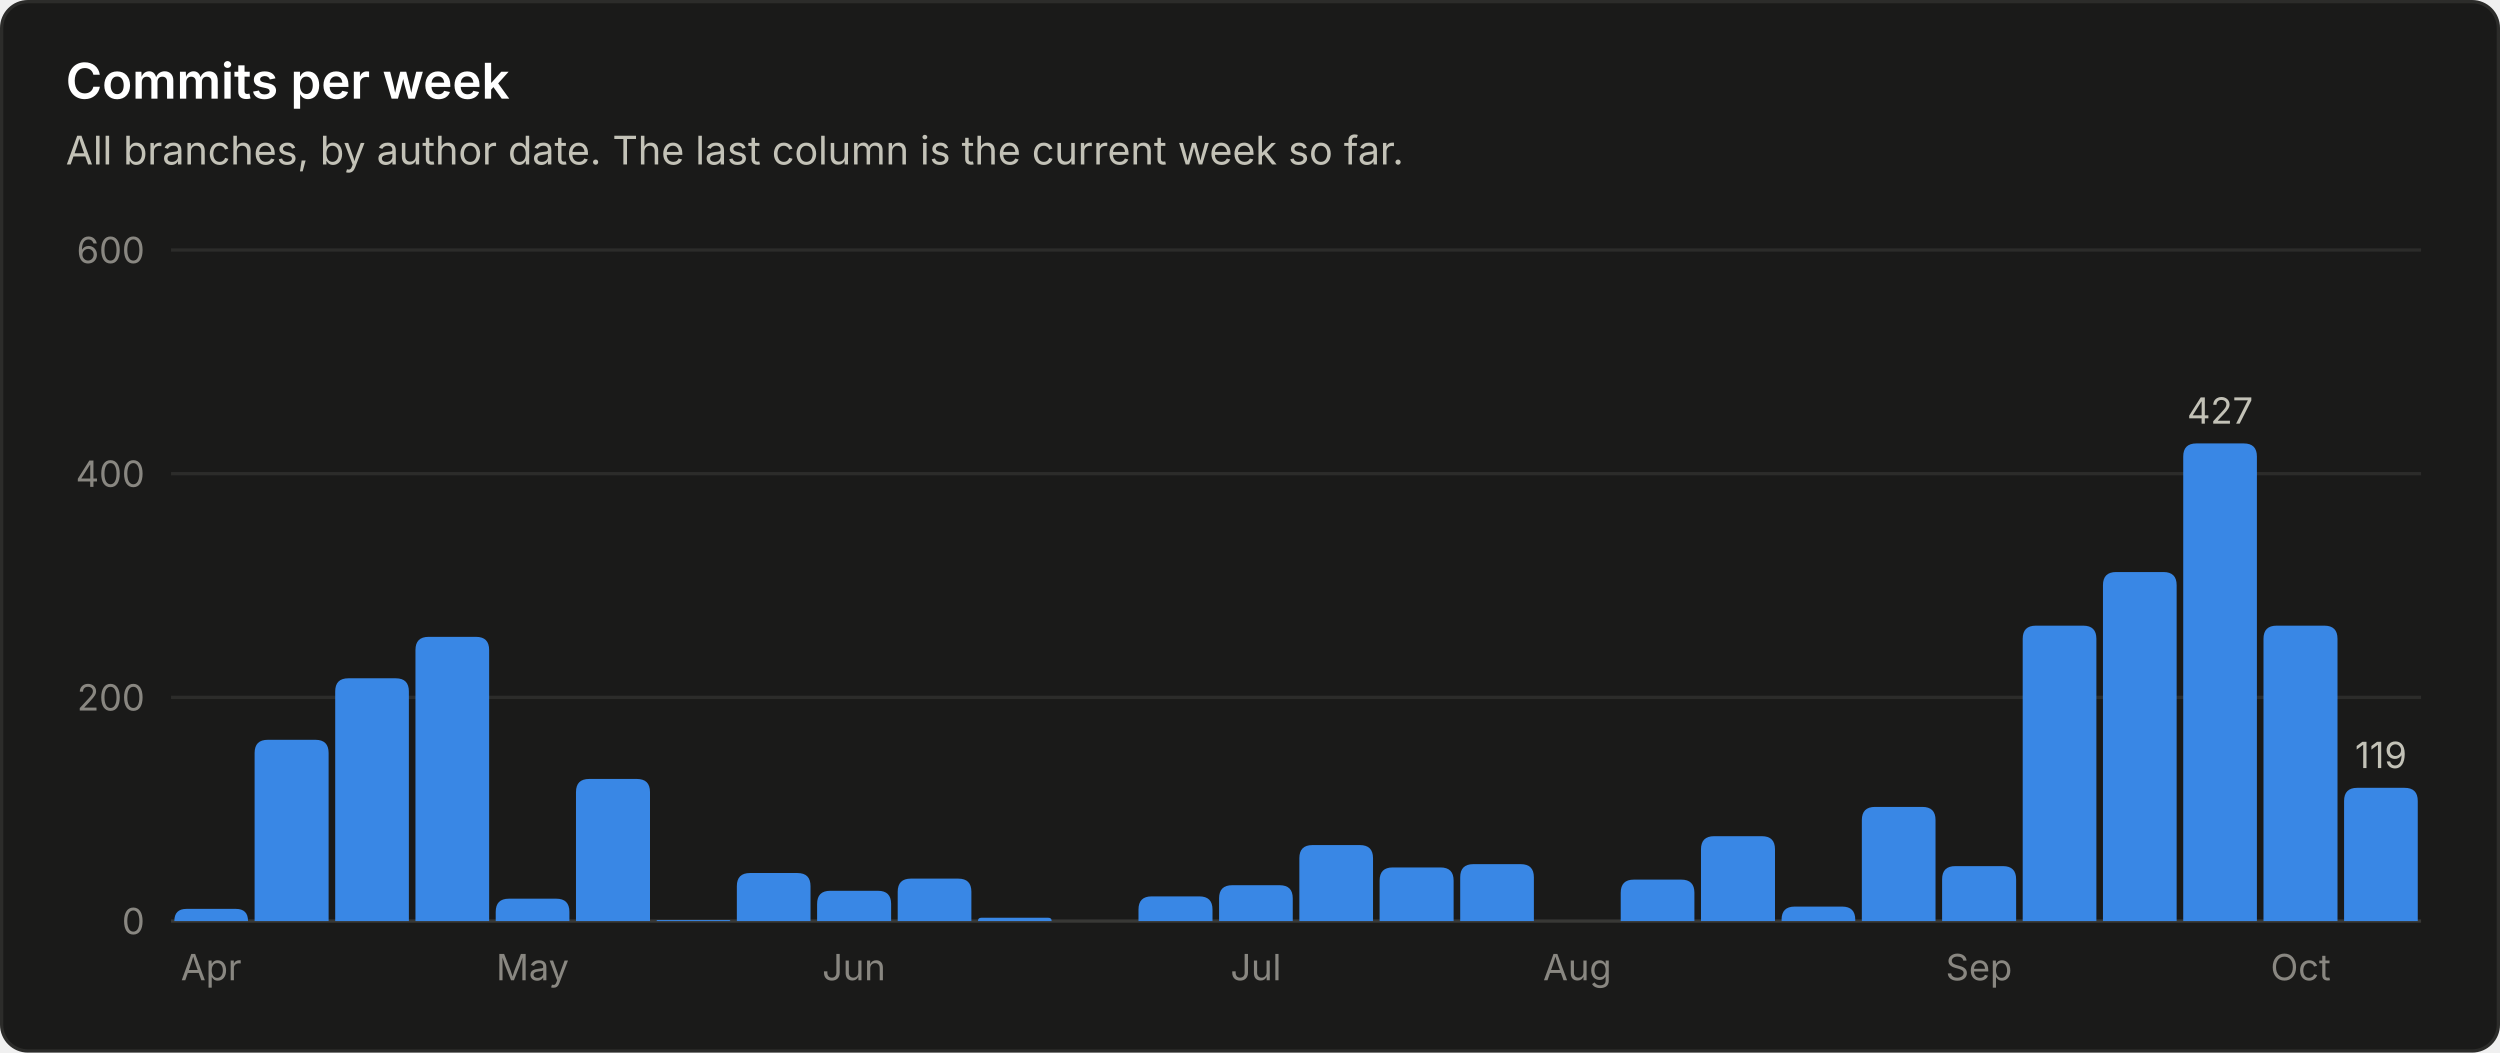
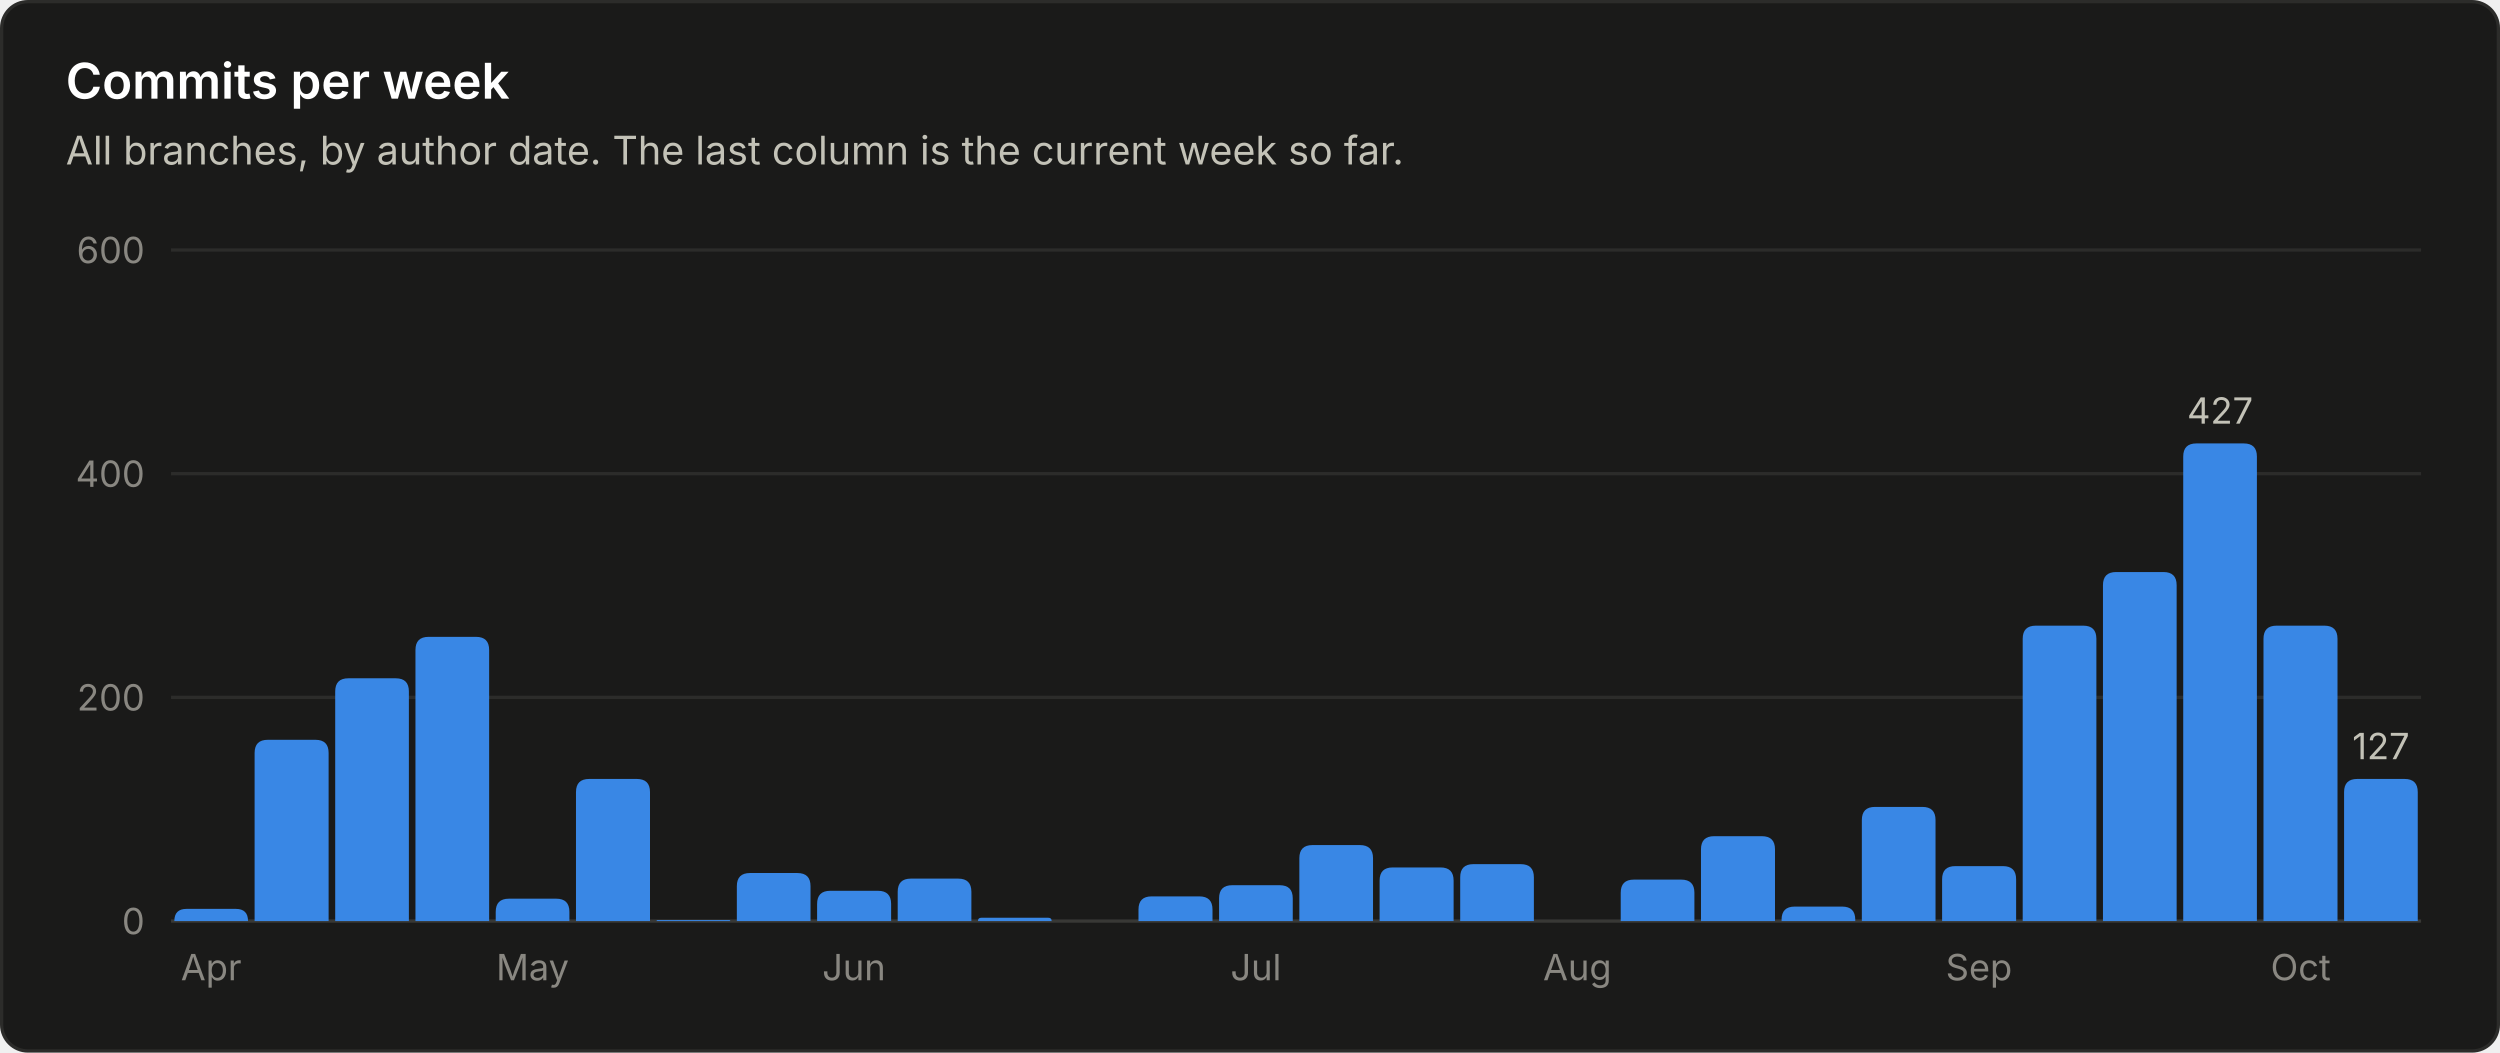
<svg xmlns="http://www.w3.org/2000/svg" viewBox="0 0 760 320" width="760" height="320" role="img" font-family="system-ui, -apple-system, 'Segoe UI', sans-serif">
  <rect x="0.5" y="0.5" width="759" height="319" rx="8" fill="#1a1a19" stroke="#2c2c2a" />
  <text x="20.0" y="30.0" fill="#ffffff" font-size="15" font-weight="600" text-anchor="start">Commits per week</text>
  <text x="20.0" y="50.0" fill="#c3c2b7" font-size="12" font-weight="400" text-anchor="start">All branches, by author date. The last column is the current week so far.</text>
  <line x1="52" y1="280.0" x2="736" y2="280.0" stroke="#383835" stroke-width="1" />
  <text x="44.0" y="284.0" fill="#898781" font-size="11" font-weight="400" text-anchor="end">0</text>
  <line x1="52" y1="212.0" x2="736" y2="212.0" stroke="#2c2c2a" stroke-width="1" />
  <text x="44.0" y="216.0" fill="#898781" font-size="11" font-weight="400" text-anchor="end">200</text>
  <line x1="52" y1="144.0" x2="736" y2="144.0" stroke="#2c2c2a" stroke-width="1" />
  <text x="44.0" y="148.0" fill="#898781" font-size="11" font-weight="400" text-anchor="end">400</text>
  <line x1="52" y1="76.0" x2="736" y2="76.0" stroke="#2c2c2a" stroke-width="1" />
  <text x="44.0" y="80.0" fill="#898781" font-size="11" font-weight="400" text-anchor="end">600</text>
  <path d="M53.0 280.0 V280.0 Q53.0 276.3 56.7 276.3 H71.7 Q75.4 276.3 75.4 280.0 V280.0 Z" fill="#3987e5" />
  <text x="64.2" y="298.0" fill="#898781" font-size="11" font-weight="400" text-anchor="middle">Apr</text>
  <path d="M77.4 280.0 V228.9 Q77.4 224.9 81.4 224.9 H95.9 Q99.9 224.9 99.9 228.9 V280.0 Z" fill="#3987e5" />
  <path d="M101.9 280.0 V210.2 Q101.9 206.2 105.9 206.2 H120.3 Q124.3 206.2 124.3 210.2 V280.0 Z" fill="#3987e5" />
  <path d="M126.3 280.0 V197.6 Q126.3 193.6 130.3 193.6 H144.7 Q148.7 193.6 148.7 197.6 V280.0 Z" fill="#3987e5" />
  <path d="M150.7 280.0 V277.2 Q150.7 273.2 154.7 273.2 H169.1 Q173.1 273.2 173.1 277.2 V280.0 Z" fill="#3987e5" />
  <text x="161.9" y="298.0" fill="#898781" font-size="11" font-weight="400" text-anchor="middle">May</text>
  <path d="M175.1 280.0 V240.8 Q175.1 236.8 179.1 236.8 H193.6 Q197.6 236.8 197.6 240.8 V280.0 Z" fill="#3987e5" />
  <path d="M199.6 280.0 V280.0 Q199.6 279.7 199.9 279.7 H221.7 Q222.0 279.7 222.0 280.0 V280.0 Z" fill="#3987e5" />
  <path d="M224.0 280.0 V269.4 Q224.0 265.4 228.0 265.4 H242.4 Q246.4 265.4 246.4 269.4 V280.0 Z" fill="#3987e5" />
  <path d="M248.4 280.0 V274.8 Q248.4 270.8 252.4 270.8 H266.9 Q270.9 270.8 270.9 274.8 V280.0 Z" fill="#3987e5" />
  <text x="259.6" y="298.0" fill="#898781" font-size="11" font-weight="400" text-anchor="middle">Jun</text>
  <path d="M272.9 280.0 V271.1 Q272.9 267.1 276.9 267.1 H291.3 Q295.3 267.1 295.3 271.1 V280.0 Z" fill="#3987e5" />
  <path d="M297.3 280.0 V280.0 Q297.3 279.0 298.3 279.0 H318.7 Q319.7 279.0 319.7 280.0 V280.0 Z" fill="#3987e5" />
  <path d="M346.1 280.0 V276.5 Q346.1 272.5 350.1 272.5 H364.6 Q368.6 272.5 368.6 276.5 V280.0 Z" fill="#3987e5" />
  <path d="M370.6 280.0 V273.1 Q370.6 269.1 374.6 269.1 H389.0 Q393.0 269.1 393.0 273.1 V280.0 Z" fill="#3987e5" />
  <text x="381.8" y="298.0" fill="#898781" font-size="11" font-weight="400" text-anchor="middle">Jul</text>
  <path d="M395.0 280.0 V260.9 Q395.0 256.9 399.0 256.9 H413.4 Q417.4 256.9 417.4 260.9 V280.0 Z" fill="#3987e5" />
  <path d="M419.4 280.0 V267.7 Q419.4 263.7 423.4 263.7 H437.9 Q441.9 263.7 441.9 267.7 V280.0 Z" fill="#3987e5" />
  <path d="M443.9 280.0 V266.7 Q443.9 262.7 447.9 262.7 H462.3 Q466.3 262.7 466.3 266.7 V280.0 Z" fill="#3987e5" />
  <text x="479.5" y="298.0" fill="#898781" font-size="11" font-weight="400" text-anchor="middle">Aug</text>
  <path d="M492.7 280.0 V271.4 Q492.7 267.4 496.7 267.4 H511.1 Q515.1 267.4 515.1 271.4 V280.0 Z" fill="#3987e5" />
  <path d="M517.1 280.0 V258.2 Q517.1 254.2 521.1 254.2 H535.6 Q539.6 254.2 539.6 258.2 V280.0 Z" fill="#3987e5" />
  <path d="M541.6 280.0 V279.6 Q541.6 275.6 545.6 275.6 H560.0 Q564.0 275.6 564.0 279.6 V280.0 Z" fill="#3987e5" />
  <path d="M566.0 280.0 V249.3 Q566.0 245.3 570.0 245.3 H584.4 Q588.4 245.3 588.4 249.3 V280.0 Z" fill="#3987e5" />
  <path d="M590.4 280.0 V267.3 Q590.4 263.3 594.4 263.3 H608.9 Q612.9 263.3 612.9 267.3 V280.0 Z" fill="#3987e5" />
  <text x="601.6" y="298.0" fill="#898781" font-size="11" font-weight="400" text-anchor="middle">Sep</text>
  <path d="M614.9 280.0 V194.2 Q614.9 190.2 618.9 190.2 H633.3 Q637.3 190.2 637.3 194.2 V280.0 Z" fill="#3987e5" />
  <path d="M639.3 280.0 V177.9 Q639.3 173.9 643.3 173.9 H657.7 Q661.7 173.9 661.7 177.9 V280.0 Z" fill="#3987e5" />
  <path d="M663.7 280.0 V138.8 Q663.7 134.8 667.7 134.8 H682.1 Q686.1 134.8 686.1 138.8 V280.0 Z" fill="#3987e5" />
  <text x="674.9" y="128.8" fill="#c3c2b7" font-size="11" font-weight="400" text-anchor="middle">427</text>
  <path d="M688.1 280.0 V194.2 Q688.1 190.2 692.1 190.2 H706.6 Q710.6 190.2 710.6 194.2 V280.0 Z" fill="#3987e5" />
  <text x="699.4" y="298.0" fill="#898781" font-size="11" font-weight="400" text-anchor="middle">Oct</text>
-   <path d="M712.6 280.0 V243.5 Q712.6 239.5 716.6 239.5 H731.0 Q735.0 239.5 735.0 243.5 V280.0 Z" fill="#3987e5" />
-   <text x="723.8" y="233.5" fill="#c3c2b7" font-size="11" font-weight="400" text-anchor="middle">119</text>
+   <path d="M712.6 280.0 V240.8 Q712.6 236.8 716.6 236.8 H731.0 Q735.0 236.8 735.0 240.8 V280.0 Z" fill="#3987e5" />
+   <text x="723.8" y="230.8" fill="#c3c2b7" font-size="11" font-weight="400" text-anchor="middle">127</text>
</svg>
